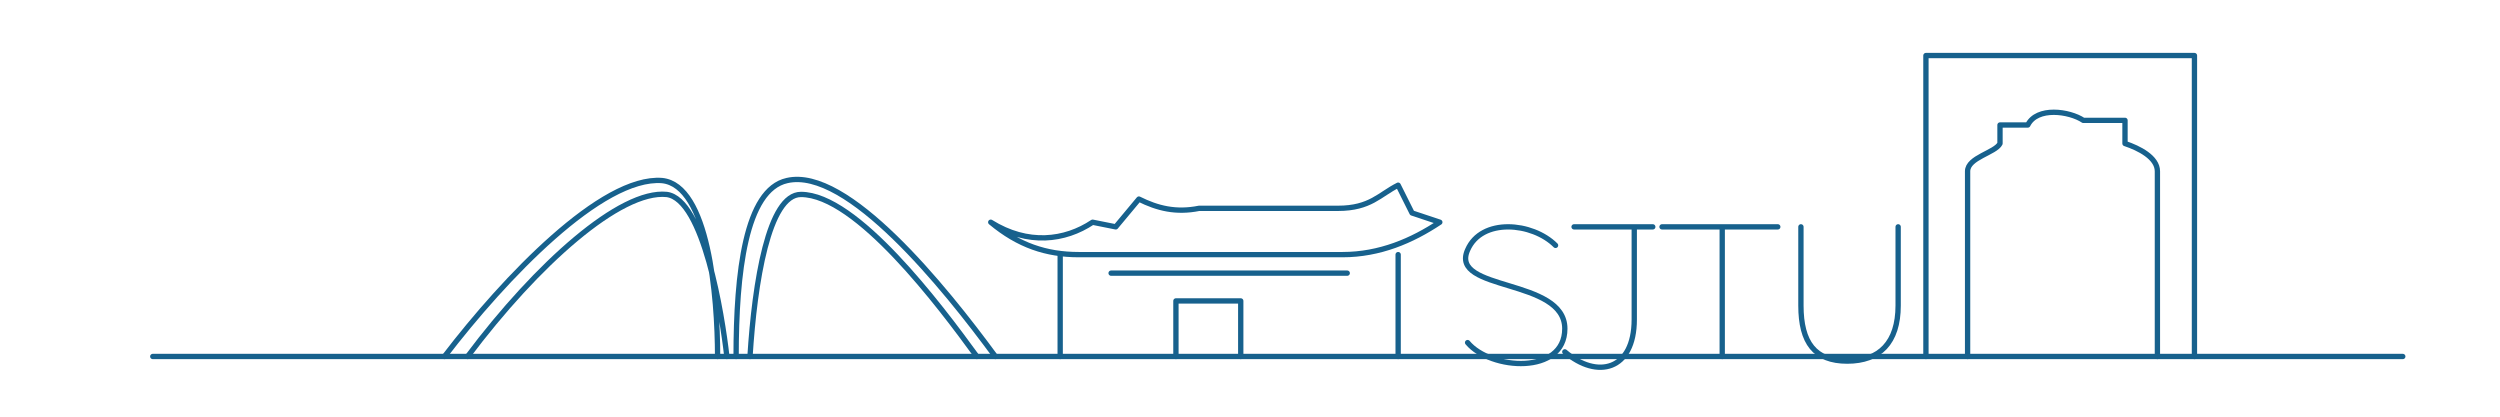
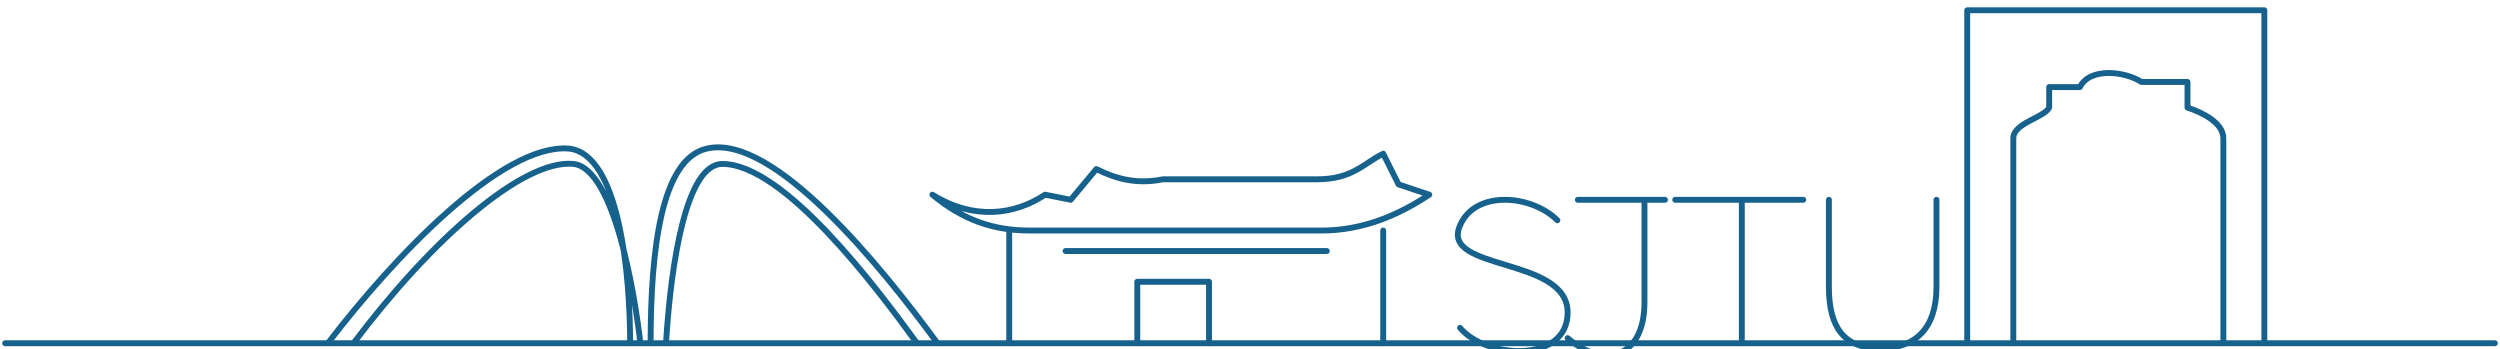
- <svg xmlns="http://www.w3.org/2000/svg" width="540" height="90" viewBox="0 25 540 90">
+ <svg xmlns="http://www.w3.org/2000/svg" width="488" height="68" viewBox="32 35 488 68">
  <g fill="none" stroke="#17618d" stroke-width="1.15" stroke-linecap="round" stroke-linejoin="round">
    <path d="M33 102H519" />
    <path d="M96 102C109 85 130 63 143 64C153 65 155 89 155 102M101 102C116 82 134 66 144 67C152 68 156 93 157 102" />
    <path d="M159 102C159 84 161 66 170 64C183 61 204 87 215 102M162 102C163 86 166 67 173 67C185 67 203 91 211 102" />
    <path d="M214 73C222 78 230 77 236 73L241 74L246 68C250 70 254 71 259 70H289C296 70 298 67 302 65L305 71L311 73C305 77 298 80 290 80H233C226 80 220 78 214 73Z" />
    <path d="M229 80V102M302 80V102M240 84H291M254 102V90H268V102" />
    <path d="M336 78C331 73 320 72 317 79C313 88 338 85 338 96C338 106 322 105 317 99" />
    <path d="M340 74H357M353 74V94C353 105 345 107 338 101" />
    <path d="M359 74H384M372 74V102" />
    <path d="M389 74V91C389 99 392 103 399 103C406 103 410 99 410 91V74" />
    <path d="M416 102V37H474V102M425 102V62C425 59 431 58 432 56V52H438C440 48 447 49 450 51H459V56C462 57 466 59 466 62V102" />
  </g>
</svg>
